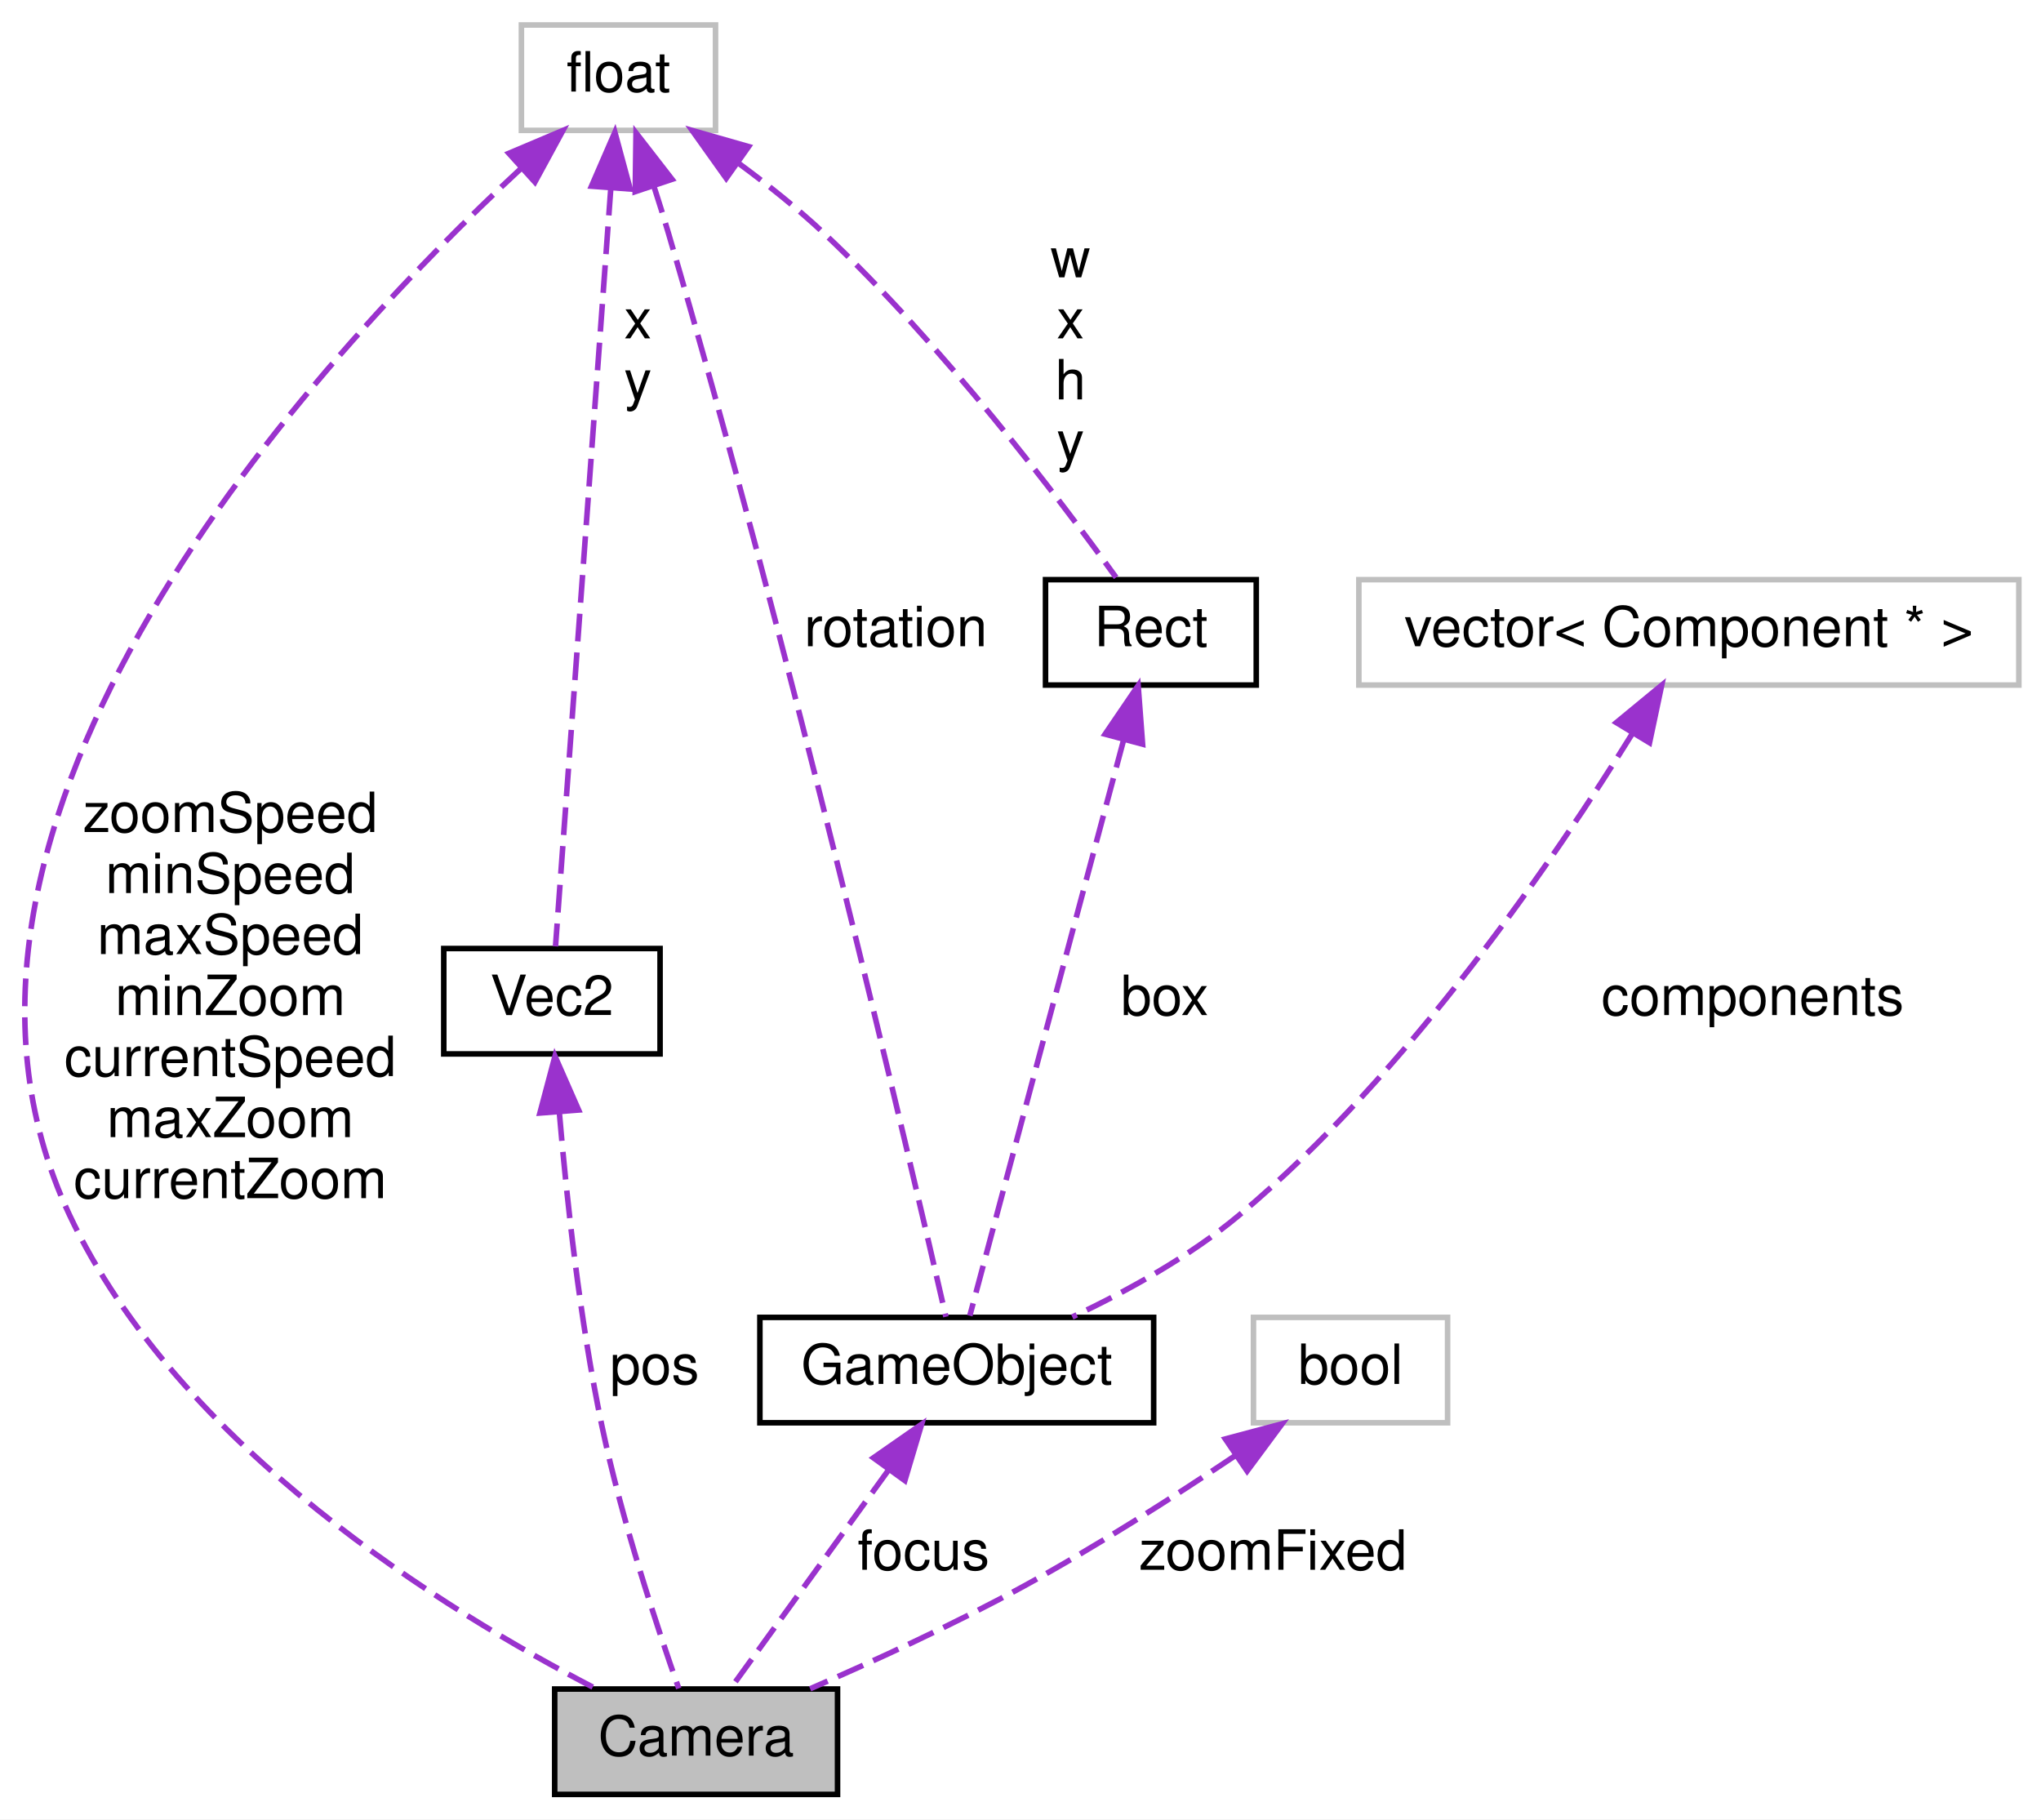
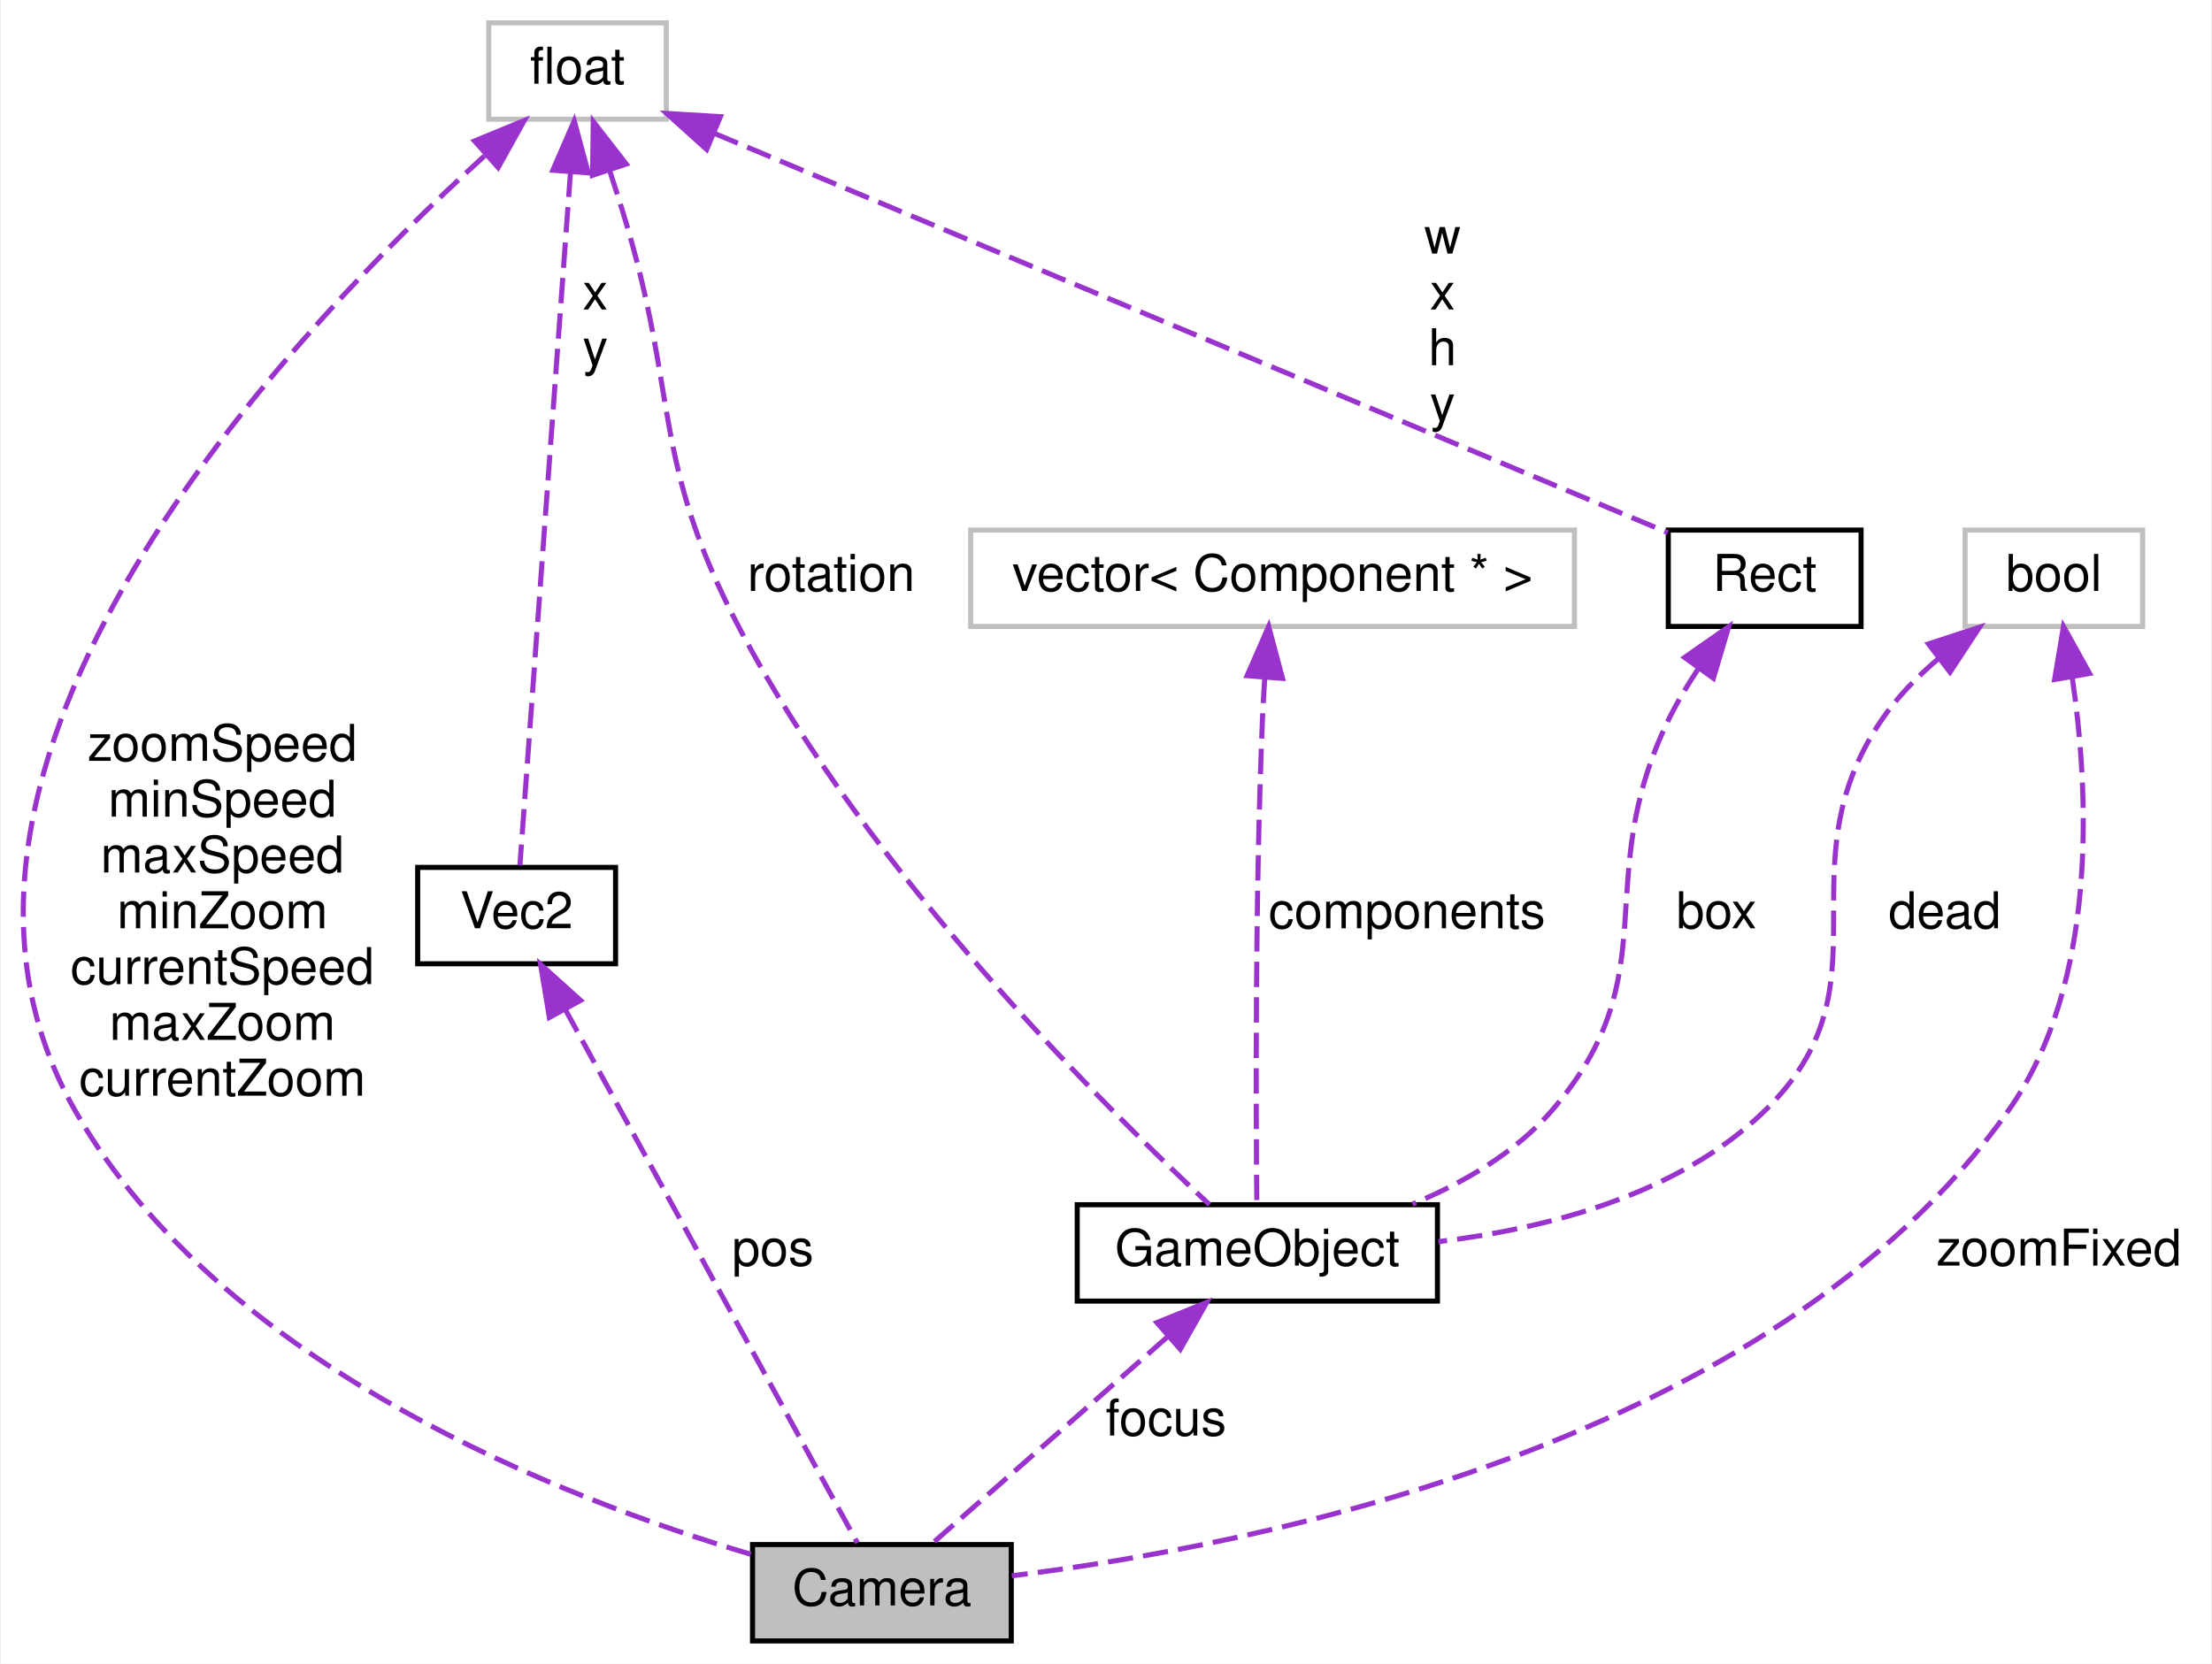
- <svg xmlns="http://www.w3.org/2000/svg" xmlns:xlink="http://www.w3.org/1999/xlink" width="368pt" height="328pt" viewBox="0.00 0.00 368.01 328.00">
+ <svg xmlns="http://www.w3.org/2000/svg" xmlns:xlink="http://www.w3.org/1999/xlink" width="436pt" height="328pt" viewBox="0.00 0.00 435.66 328.00">
  <g id="graph0" class="graph" transform="scale(1 1) rotate(0) translate(4 324)">
-     <polygon fill="white" stroke="none" points="-4,4 -4,-324 364.015,-324 364.015,4 -4,4" />
+     <polygon fill="white" stroke="none" points="-4,4 -4,-324 431.659,-324 431.659,4 -4,4" />
    <g id="node1" class="node">
-       <polygon fill="#bfbfbf" stroke="black" points="96.015,-0.5 96.015,-19.5 147.015,-19.5 147.015,-0.5 96.015,-0.5" />
-       <text text-anchor="middle" x="121.515" y="-7.5" font-family="Helvetica,sans-Serif" font-size="10.00">Camera</text>
+       <polygon fill="#bfbfbf" stroke="black" points="144.159,-0.5 144.159,-19.5 195.159,-19.5 195.159,-0.5 144.159,-0.5" />
+       <text text-anchor="middle" x="169.659" y="-7.5" font-family="Helvetica,sans-Serif" font-size="10.00">Camera</text>
    </g>
    <g id="node2" class="node">
      <g id="a_node2">
        <a xlink:href="classVec2.html" target="_top" xlink:title="Classe que modela um vetor(no sentido físico) ">
-           <polygon fill="white" stroke="black" points="76.015,-134 76.015,-153 115.015,-153 115.015,-134 76.015,-134" />
-           <text text-anchor="middle" x="95.515" y="-141" font-family="Helvetica,sans-Serif" font-size="10.00">Vec2</text>
+           <polygon fill="white" stroke="black" points="78.159,-134 78.159,-153 117.159,-153 117.159,-134 78.159,-134" />
+           <text text-anchor="middle" x="97.659" y="-141" font-family="Helvetica,sans-Serif" font-size="10.00">Vec2</text>
        </a>
      </g>
    </g>
    <g id="edge1" class="edge">
-       <path fill="none" stroke="#9a32cd" stroke-dasharray="5,2" d="M96.865,-123.305C98.168,-107.954 100.543,-85.943 104.515,-67 108.101,-49.896 114.543,-30.496 118.384,-19.607" />
-       <polygon fill="#9a32cd" stroke="#9a32cd" points="93.351,-123.343 96.067,-133.584 100.33,-123.885 93.351,-123.343" />
-       <text text-anchor="middle" x="114.015" y="-74.5" font-family="Helvetica,sans-Serif" font-size="10.00"> pos</text>
+       <path fill="none" stroke="#9a32cd" stroke-dasharray="5,2" d="M107.223,-125.033C122.793,-96.596 153.062,-41.311 164.823,-19.832" />
+       <polygon fill="#9a32cd" stroke="#9a32cd" points="104.115,-123.42 102.383,-133.872 110.255,-126.782 104.115,-123.42" />
+       <text text-anchor="middle" x="148.159" y="-74.5" font-family="Helvetica,sans-Serif" font-size="10.00"> pos</text>
    </g>
    <g id="node3" class="node">
-       <polygon fill="white" stroke="#bfbfbf" points="90.015,-300.5 90.015,-319.5 125.015,-319.5 125.015,-300.5 90.015,-300.5" />
-       <text text-anchor="middle" x="107.515" y="-307.5" font-family="Helvetica,sans-Serif" font-size="10.00">float</text>
+       <polygon fill="white" stroke="#bfbfbf" points="92.159,-300.5 92.159,-319.5 127.159,-319.5 127.159,-300.5 92.159,-300.5" />
+       <text text-anchor="middle" x="109.659" y="-307.5" font-family="Helvetica,sans-Serif" font-size="10.00">float</text>
    </g>
-     <g id="edge8" class="edge">
-       <path fill="none" stroke="#9a32cd" stroke-dasharray="5,2" d="M90.004,-293.688C53.489,-259.816 -24.736,-175.913 8.515,-105 28.124,-63.181 76.493,-33.507 103.151,-19.709" />
-       <polygon fill="#9a32cd" stroke="#9a32cd" points="87.747,-296.366 97.507,-300.488 92.448,-291.179 87.747,-296.366" />
-       <text text-anchor="middle" x="37.515" y="-174" font-family="Helvetica,sans-Serif" font-size="10.00"> zoomSpeed</text>
-       <text text-anchor="middle" x="37.515" y="-163" font-family="Helvetica,sans-Serif" font-size="10.00">minSpeed</text>
-       <text text-anchor="middle" x="37.515" y="-152" font-family="Helvetica,sans-Serif" font-size="10.00">maxSpeed</text>
-       <text text-anchor="middle" x="37.515" y="-141" font-family="Helvetica,sans-Serif" font-size="10.00">minZoom</text>
-       <text text-anchor="middle" x="37.515" y="-130" font-family="Helvetica,sans-Serif" font-size="10.00">currentSpeed</text>
-       <text text-anchor="middle" x="37.515" y="-119" font-family="Helvetica,sans-Serif" font-size="10.00">maxZoom</text>
-       <text text-anchor="middle" x="37.515" y="-108" font-family="Helvetica,sans-Serif" font-size="10.00">currentZoom</text>
+     <g id="edge9" class="edge">
+       <path fill="none" stroke="#9a32cd" stroke-dasharray="5,2" d="M91.32,-293.259C53.156,-258.531 -28.152,-173.03 10.659,-105 39.42,-54.585 106.994,-28.47 144.12,-17.495" />
+       <polygon fill="#9a32cd" stroke="#9a32cd" points="89.369,-296.208 99.168,-300.238 94.021,-290.977 89.369,-296.208" />
+       <text text-anchor="middle" x="39.659" y="-174" font-family="Helvetica,sans-Serif" font-size="10.00"> zoomSpeed</text>
+       <text text-anchor="middle" x="39.659" y="-163" font-family="Helvetica,sans-Serif" font-size="10.00">minSpeed</text>
+       <text text-anchor="middle" x="39.659" y="-152" font-family="Helvetica,sans-Serif" font-size="10.00">maxSpeed</text>
+       <text text-anchor="middle" x="39.659" y="-141" font-family="Helvetica,sans-Serif" font-size="10.00">minZoom</text>
+       <text text-anchor="middle" x="39.659" y="-130" font-family="Helvetica,sans-Serif" font-size="10.00">currentSpeed</text>
+       <text text-anchor="middle" x="39.659" y="-119" font-family="Helvetica,sans-Serif" font-size="10.00">maxZoom</text>
+       <text text-anchor="middle" x="39.659" y="-108" font-family="Helvetica,sans-Serif" font-size="10.00">currentZoom</text>
    </g>
    <g id="edge2" class="edge">
-       <path fill="none" stroke="#9a32cd" stroke-dasharray="5,2" d="M106.14,-290.156C103.552,-254.678 98.047,-179.217 96.163,-153.388" />
-       <polygon fill="#9a32cd" stroke="#9a32cd" points="102.651,-290.437 106.87,-300.156 109.633,-289.928 102.651,-290.437" />
-       <text text-anchor="middle" x="111.015" y="-263" font-family="Helvetica,sans-Serif" font-size="10.00"> x</text>
-       <text text-anchor="middle" x="111.015" y="-252" font-family="Helvetica,sans-Serif" font-size="10.00">y</text>
+       <path fill="none" stroke="#9a32cd" stroke-dasharray="5,2" d="M108.284,-290.156C105.696,-254.678 100.191,-179.217 98.307,-153.388" />
+       <polygon fill="#9a32cd" stroke="#9a32cd" points="104.795,-290.437 109.014,-300.156 111.777,-289.928 104.795,-290.437" />
+       <text text-anchor="middle" x="113.159" y="-263" font-family="Helvetica,sans-Serif" font-size="10.00"> x</text>
+       <text text-anchor="middle" x="113.159" y="-252" font-family="Helvetica,sans-Serif" font-size="10.00">y</text>
    </g>
    <g id="node4" class="node">
      <g id="a_node4">
        <a xlink:href="classGameObject.html" target="_top" xlink:title="Classe virtual que especifica o funcionamento de um GameObject. ">
-           <polygon fill="white" stroke="black" points="133.015,-67.5 133.015,-86.5 204.015,-86.5 204.015,-67.5 133.015,-67.5" />
-           <text text-anchor="middle" x="168.515" y="-74.5" font-family="Helvetica,sans-Serif" font-size="10.00">GameObject</text>
+           <polygon fill="white" stroke="black" points="208.159,-67.5 208.159,-86.5 279.159,-86.5 279.159,-67.5 208.159,-67.5" />
+           <text text-anchor="middle" x="243.659" y="-74.5" font-family="Helvetica,sans-Serif" font-size="10.00">GameObject</text>
        </a>
      </g>
    </g>
    <g id="edge6" class="edge">
-       <path fill="none" stroke="#9a32cd" stroke-dasharray="5,2" d="M113.889,-290.464C114.804,-287.639 115.707,-284.75 116.515,-282 138.556,-206.955 160.084,-114.822 166.555,-86.611" />
-       <polygon fill="#9a32cd" stroke="#9a32cd" points="110.535,-289.457 110.678,-300.051 117.173,-291.68 110.535,-289.457" />
-       <text text-anchor="middle" x="157.515" y="-207.5" font-family="Helvetica,sans-Serif" font-size="10.00"> rotation</text>
+       <path fill="none" stroke="#9a32cd" stroke-dasharray="5,2" d="M115.974,-290.447C116.897,-287.624 117.818,-284.74 118.659,-282 129.758,-245.813 124.015,-233.487 141.659,-200 167.139,-151.638 214.221,-105.105 234.248,-86.502" />
+       <polygon fill="#9a32cd" stroke="#9a32cd" points="112.62,-289.441 112.768,-300.035 119.258,-291.661 112.62,-289.441" />
+       <text text-anchor="middle" x="159.659" y="-207.5" font-family="Helvetica,sans-Serif" font-size="10.00"> rotation</text>
    </g>
    <g id="node5" class="node">
      <g id="a_node5">
        <a xlink:href="classRect.html" target="_top" xlink:title="Classe que modela um rect. ">
-           <polygon fill="white" stroke="black" points="184.515,-200.5 184.515,-219.5 222.515,-219.5 222.515,-200.5 184.515,-200.5" />
-           <text text-anchor="middle" x="203.515" y="-207.5" font-family="Helvetica,sans-Serif" font-size="10.00">Rect</text>
+           <polygon fill="white" stroke="black" points="324.659,-200.5 324.659,-219.5 362.659,-219.5 362.659,-200.5 324.659,-200.5" />
+           <text text-anchor="middle" x="343.659" y="-207.5" font-family="Helvetica,sans-Serif" font-size="10.00">Rect</text>
        </a>
      </g>
    </g>
    <g id="edge5" class="edge">
-       <path fill="none" stroke="#9a32cd" stroke-dasharray="5,2" d="M129.218,-294.54C134.429,-290.701 139.836,-286.394 144.515,-282 166.013,-261.814 187.087,-233.967 197.241,-219.899" />
-       <polygon fill="#9a32cd" stroke="#9a32cd" points="126.945,-291.86 120.798,-300.489 130.984,-297.577 126.945,-291.86" />
-       <text text-anchor="middle" x="189.015" y="-274" font-family="Helvetica,sans-Serif" font-size="10.00"> w</text>
-       <text text-anchor="middle" x="189.015" y="-263" font-family="Helvetica,sans-Serif" font-size="10.00">x</text>
-       <text text-anchor="middle" x="189.015" y="-252" font-family="Helvetica,sans-Serif" font-size="10.00">h</text>
-       <text text-anchor="middle" x="189.015" y="-241" font-family="Helvetica,sans-Serif" font-size="10.00">y</text>
+       <path fill="none" stroke="#9a32cd" stroke-dasharray="5,2" d="M136.649,-297.697C184.497,-277.658 283.057,-236.38 324.565,-218.996" />
+       <polygon fill="#9a32cd" stroke="#9a32cd" points="135.118,-294.543 127.247,-301.634 137.823,-300.999 135.118,-294.543" />
+       <text text-anchor="middle" x="280.159" y="-274" font-family="Helvetica,sans-Serif" font-size="10.00"> w</text>
+       <text text-anchor="middle" x="280.159" y="-263" font-family="Helvetica,sans-Serif" font-size="10.00">x</text>
+       <text text-anchor="middle" x="280.159" y="-252" font-family="Helvetica,sans-Serif" font-size="10.00">h</text>
+       <text text-anchor="middle" x="280.159" y="-241" font-family="Helvetica,sans-Serif" font-size="10.00">y</text>
    </g>
    <g id="edge3" class="edge">
-       <path fill="none" stroke="#9a32cd" stroke-dasharray="5,2" d="M156.153,-58.904C147.02,-46.273 134.967,-29.604 127.753,-19.627" />
-       <polygon fill="#9a32cd" stroke="#9a32cd" points="153.481,-61.181 162.176,-67.234 159.153,-57.08 153.481,-61.181" />
-       <text text-anchor="middle" x="162.515" y="-41" font-family="Helvetica,sans-Serif" font-size="10.00"> focus</text>
+       <path fill="none" stroke="#9a32cd" stroke-dasharray="5,2" d="M225.849,-60.356C211.301,-47.578 191.28,-29.991 179.481,-19.627" />
+       <polygon fill="#9a32cd" stroke="#9a32cd" points="223.856,-63.264 233.679,-67.234 228.475,-58.005 223.856,-63.264" />
+       <text text-anchor="middle" x="225.659" y="-41" font-family="Helvetica,sans-Serif" font-size="10.00"> focus</text>
    </g>
    <g id="edge4" class="edge">
-       <path fill="none" stroke="#9a32cd" stroke-dasharray="5,2" d="M198.565,-190.472C190.913,-161.833 176.508,-107.916 170.866,-86.799" />
-       <polygon fill="#9a32cd" stroke="#9a32cd" points="195.256,-191.647 201.218,-200.405 202.019,-189.84 195.256,-191.647" />
-       <text text-anchor="middle" x="206.015" y="-141" font-family="Helvetica,sans-Serif" font-size="10.00"> box</text>
+       <path fill="none" stroke="#9a32cd" stroke-dasharray="5,2" d="M330.525,-192.083C328.373,-188.847 326.31,-185.404 324.659,-182 309.068,-149.866 325.013,-132.023 301.659,-105 294.469,-96.68 284.166,-90.758 274.233,-86.622" />
+       <polygon fill="#9a32cd" stroke="#9a32cd" points="327.872,-194.388 336.561,-200.451 333.549,-190.293 327.872,-194.388" />
+       <text text-anchor="middle" x="334.159" y="-141" font-family="Helvetica,sans-Serif" font-size="10.00"> box</text>
    </g>
    <g id="node6" class="node">
-       <polygon fill="white" stroke="#bfbfbf" points="241.015,-200.5 241.015,-219.5 360.015,-219.5 360.015,-200.5 241.015,-200.5" />
-       <text text-anchor="middle" x="300.515" y="-207.5" font-family="Helvetica,sans-Serif" font-size="10.00">vector&lt; Component * &gt;</text>
+       <polygon fill="white" stroke="#bfbfbf" points="383.159,-200.5 383.159,-219.5 418.159,-219.5 418.159,-200.5 383.159,-200.5" />
+       <text text-anchor="middle" x="400.659" y="-207.5" font-family="Helvetica,sans-Serif" font-size="10.00">bool</text>
+     </g>
+     <g id="edge10" class="edge">
+       <path fill="none" stroke="#9a32cd" stroke-dasharray="5,2" d="M404.258,-190.62C407.563,-168.241 409.574,-130.308 391.659,-105 345.107,-39.24 243.038,-19.226 195.267,-13.343" />
+       <polygon fill="#9a32cd" stroke="#9a32cd" points="400.805,-190.046 402.561,-200.494 407.704,-191.231 400.805,-190.046" />
+       <text text-anchor="middle" x="401.659" y="-74.5" font-family="Helvetica,sans-Serif" font-size="10.00"> zoomFixed</text>
    </g>
    <g id="edge7" class="edge">
-       <path fill="none" stroke="#9a32cd" stroke-dasharray="5,2" d="M290.35,-191.786C276.546,-169.538 250.062,-130.625 219.515,-105 210.535,-97.467 199.11,-91.18 189.351,-86.573" />
-       <polygon fill="#9a32cd" stroke="#9a32cd" points="287.438,-193.735 295.617,-200.47 293.424,-190.105 287.438,-193.735" />
-       <text text-anchor="middle" x="312.015" y="-141" font-family="Helvetica,sans-Serif" font-size="10.00"> components</text>
+       <path fill="none" stroke="#9a32cd" stroke-dasharray="5,2" d="M377.912,-194.158C373.71,-190.586 369.696,-186.489 366.659,-182 346.641,-152.421 369.247,-129.918 343.659,-105 326.653,-88.439 300.597,-81.779 279.346,-79.211" />
+       <polygon fill="#9a32cd" stroke="#9a32cd" points="375.943,-197.058 386.016,-200.343 380.19,-191.494 375.943,-197.058" />
+       <text text-anchor="middle" x="379.159" y="-141" font-family="Helvetica,sans-Serif" font-size="10.00"> dead</text>
    </g>
    <g id="node7" class="node">
-       <polygon fill="white" stroke="#bfbfbf" points="222.015,-67.5 222.015,-86.5 257.015,-86.5 257.015,-67.5 222.015,-67.5" />
-       <text text-anchor="middle" x="239.515" y="-74.5" font-family="Helvetica,sans-Serif" font-size="10.00">bool</text>
+       <polygon fill="white" stroke="#bfbfbf" points="187.159,-200.5 187.159,-219.5 306.159,-219.5 306.159,-200.5 187.159,-200.5" />
+       <text text-anchor="middle" x="246.659" y="-207.5" font-family="Helvetica,sans-Serif" font-size="10.00">vector&lt; Component * &gt;</text>
    </g>
-     <g id="edge9" class="edge">
-       <path fill="none" stroke="#9a32cd" stroke-dasharray="5,2" d="M218.626,-61.507C207.537,-54.082 193.541,-45.128 180.515,-38 168.064,-31.187 153.576,-24.54 142.074,-19.546" />
-       <polygon fill="#9a32cd" stroke="#9a32cd" points="216.934,-64.588 227.173,-67.311 220.867,-58.798 216.934,-64.588" />
-       <text text-anchor="middle" x="225.515" y="-41" font-family="Helvetica,sans-Serif" font-size="10.00"> zoomFixed</text>
+     <g id="edge8" class="edge">
+       <path fill="none" stroke="#9a32cd" stroke-dasharray="5,2" d="M245.122,-190.382C244.936,-187.575 244.772,-184.712 244.659,-182 243.181,-146.64 243.38,-104.462 243.554,-86.634" />
+       <polygon fill="#9a32cd" stroke="#9a32cd" points="241.643,-190.789 245.888,-200.496 248.623,-190.26 241.643,-190.789" />
+       <text text-anchor="middle" x="273.159" y="-141" font-family="Helvetica,sans-Serif" font-size="10.00"> components</text>
    </g>
  </g>
</svg>
